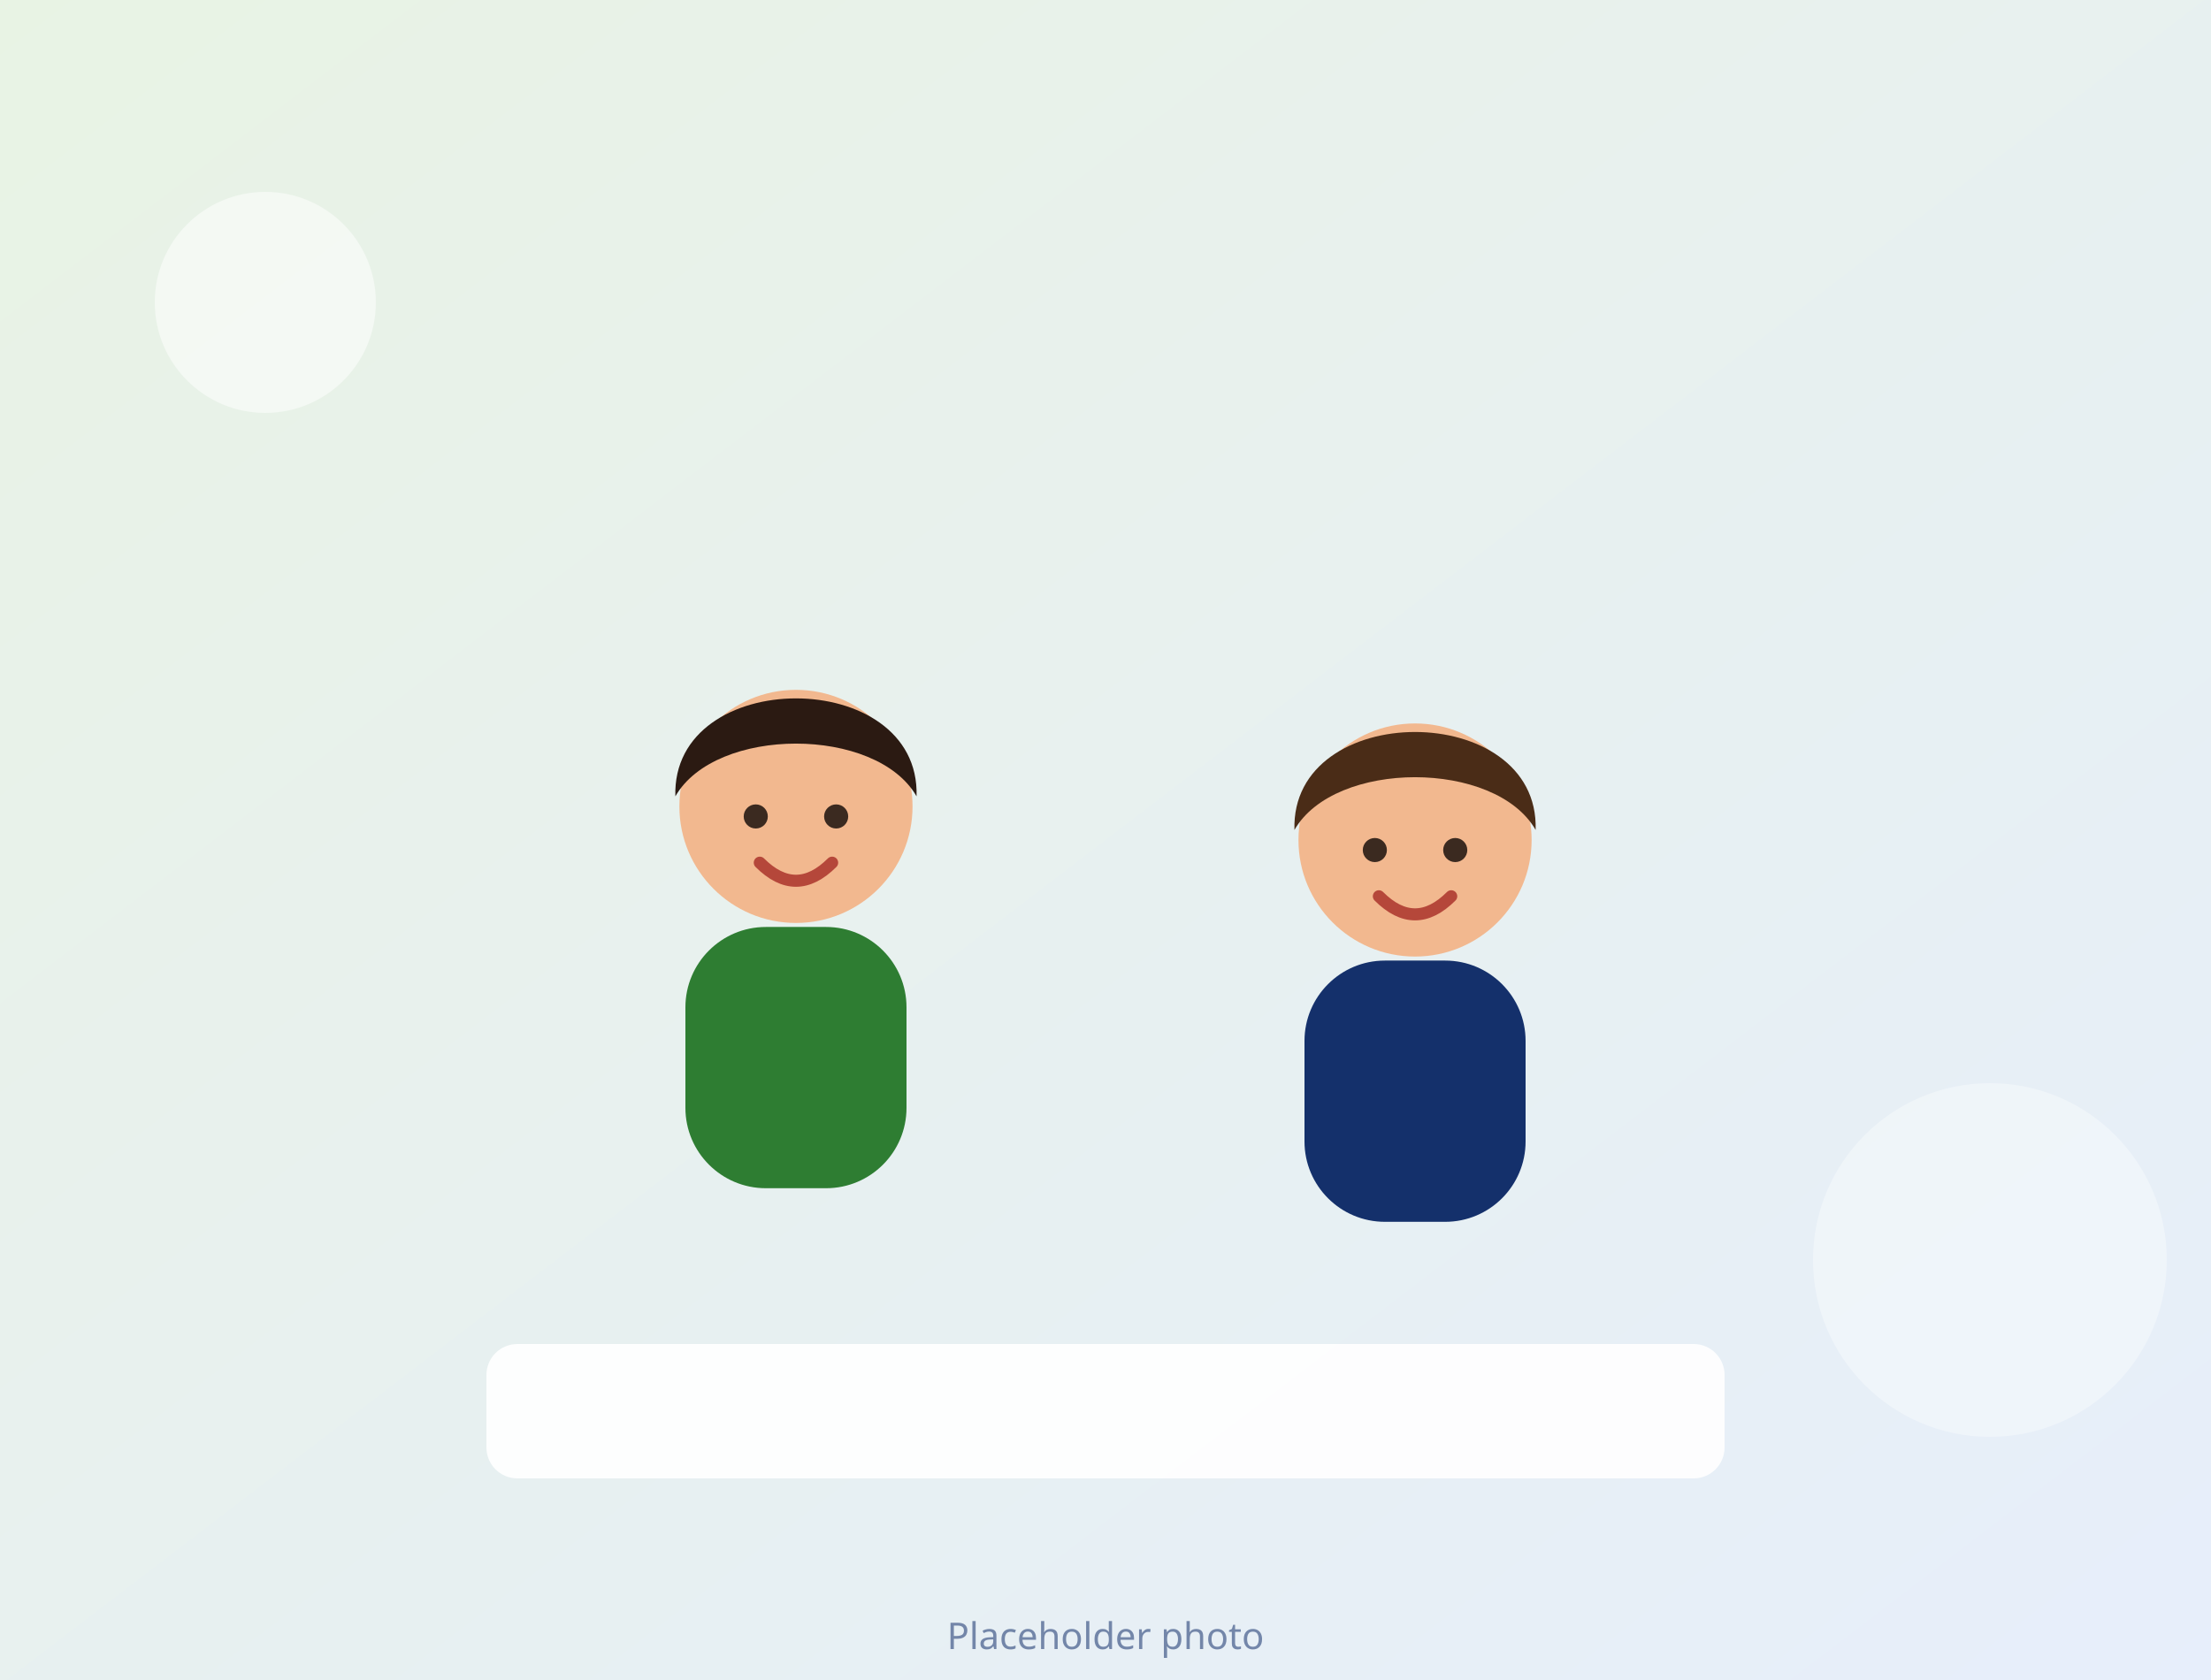
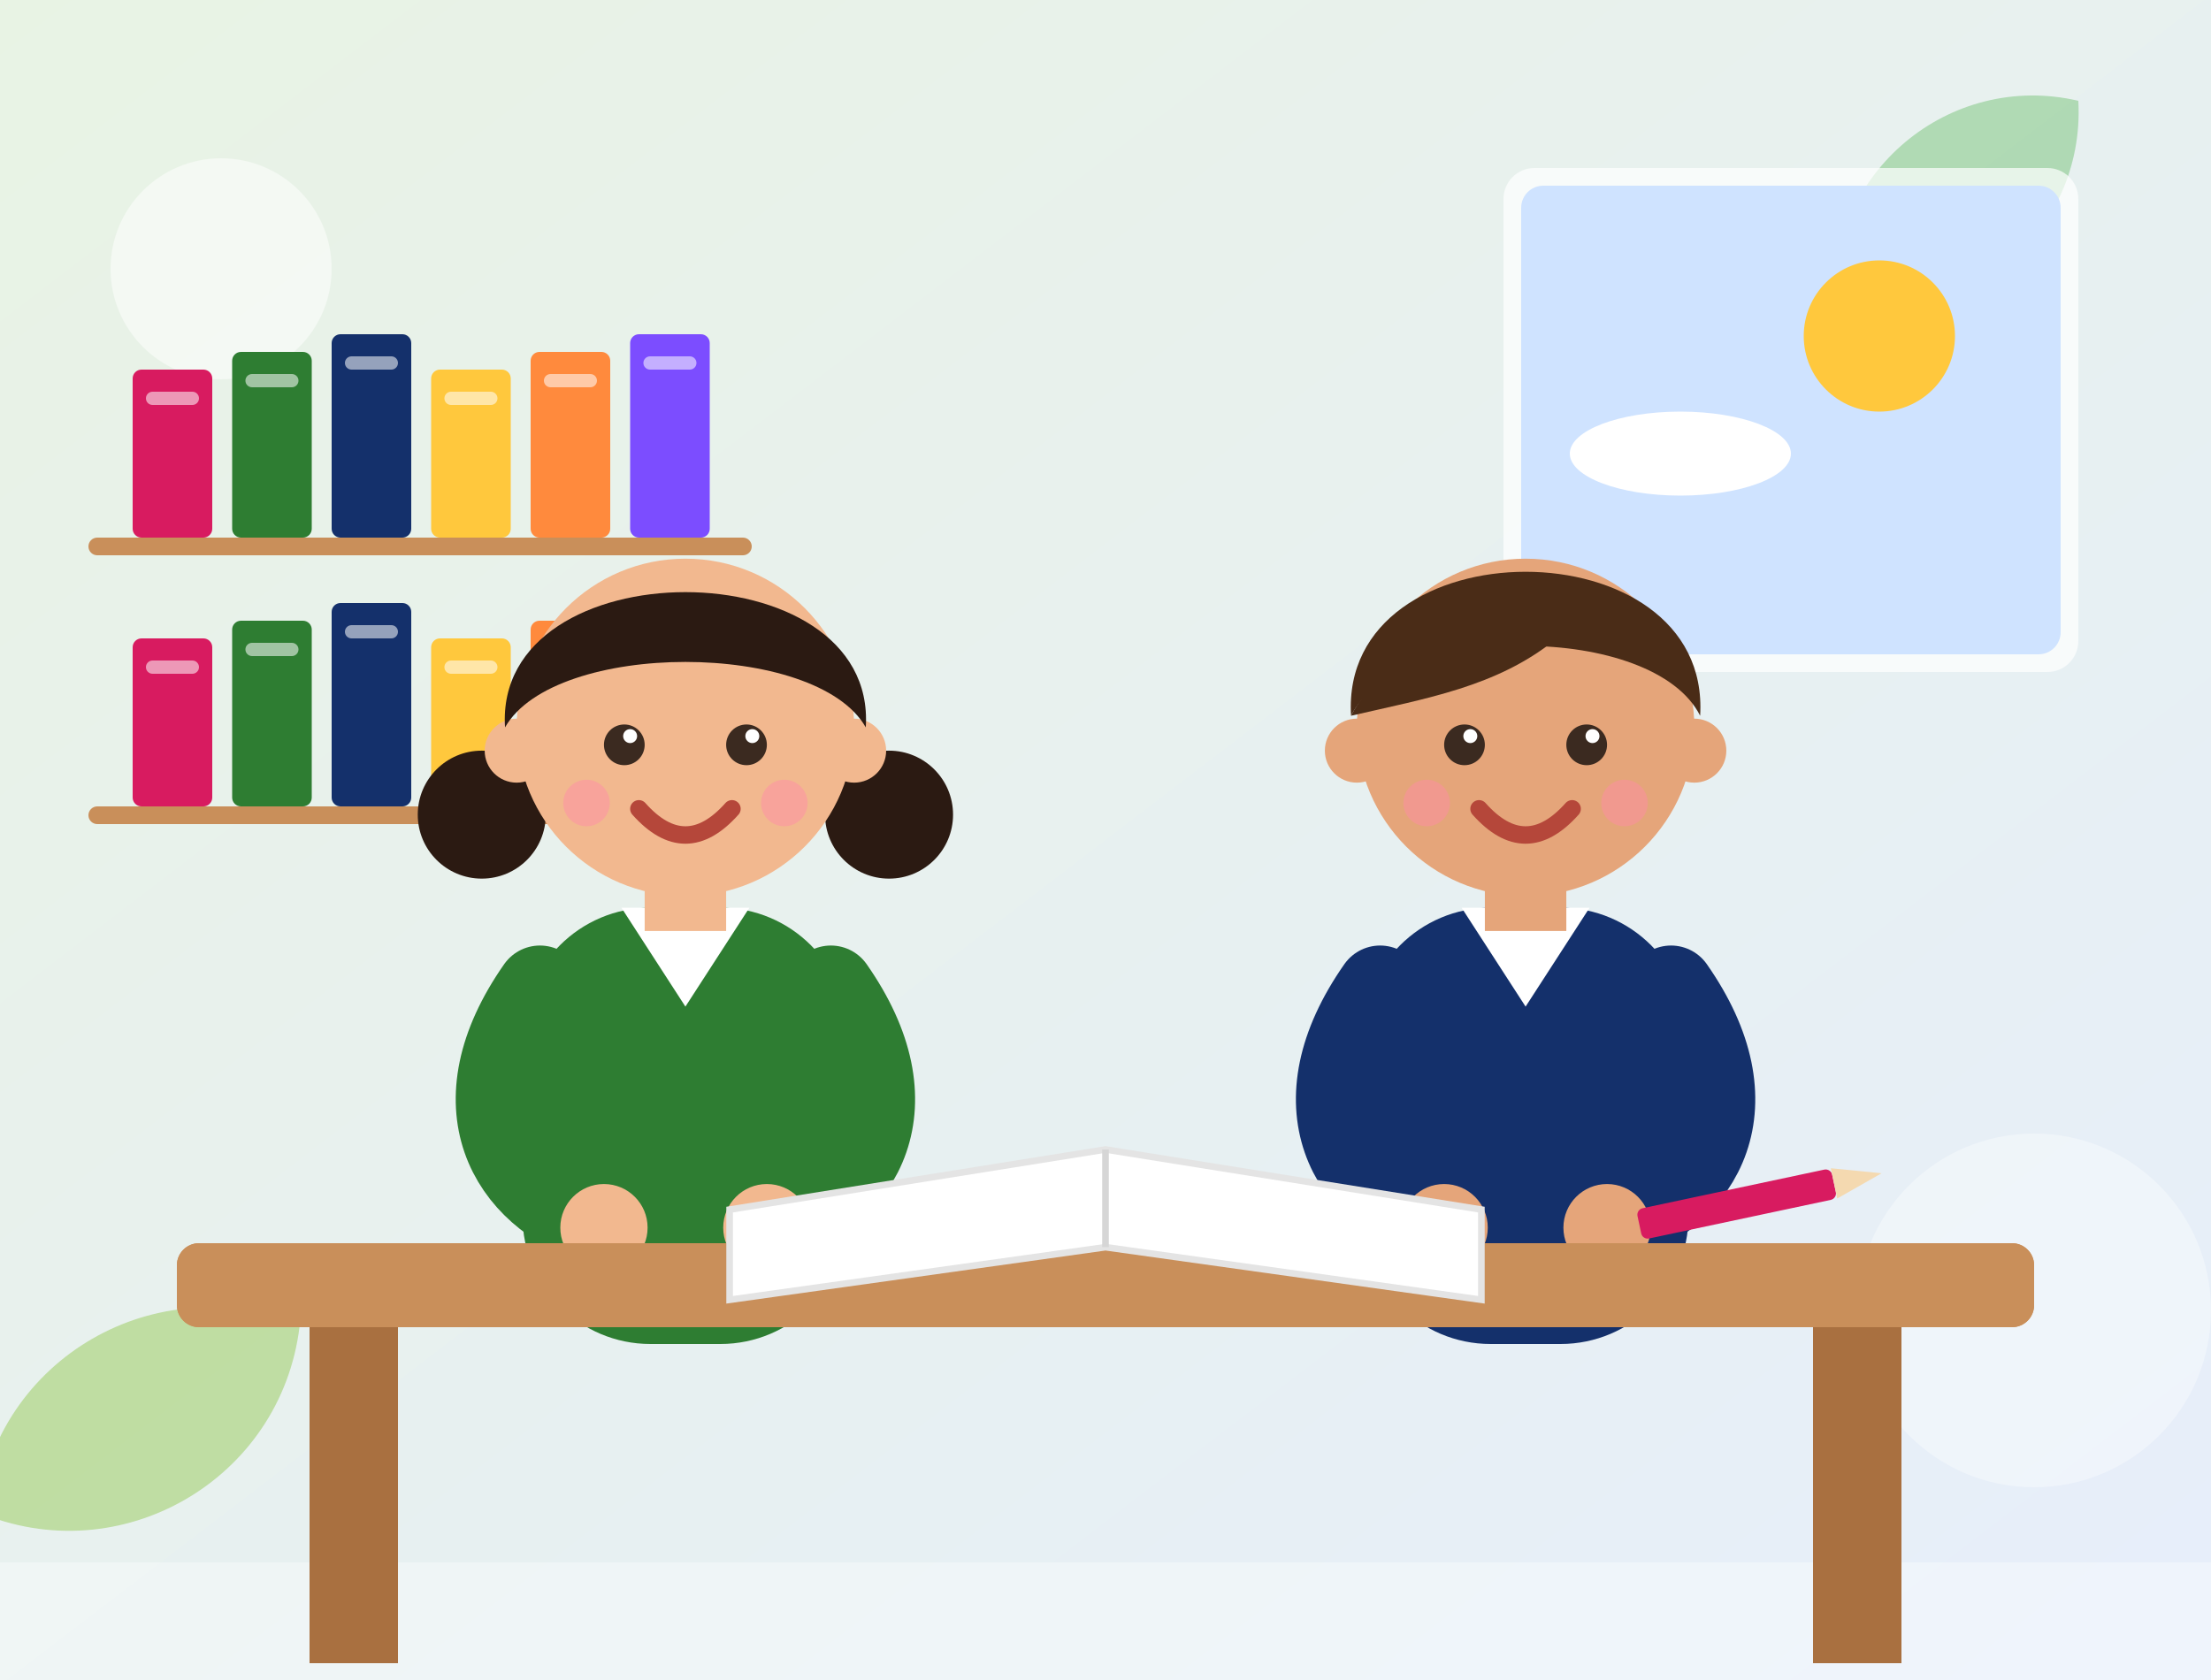
- <svg xmlns="http://www.w3.org/2000/svg" viewBox="0 0 1000 760" width="1000" height="760" role="img" aria-label="Study Point students (placeholder)">
+ <svg xmlns="http://www.w3.org/2000/svg" viewBox="0 0 1000 760" width="1000" height="760" role="img" aria-label="Study Point students in the classroom">
  <defs>
    <linearGradient id="g" x1="0" y1="0" x2="1" y2="1">
      <stop offset="0" stop-color="#e8f3e4" />
      <stop offset="1" stop-color="#e7eefb" />
    </linearGradient>
  </defs>
  <rect width="1000" height="760" fill="url(#g)" />
-   <circle cx="120" cy="136.8" r="50" fill="#fff" opacity=".5" />
-   <circle cx="900" cy="570" r="80" fill="#fff" opacity=".35" />
-   <g transform="translate(360 364.8) scale(0.9090909)">
-     <rect x="-55" y="60" width="110" height="130" rx="40" fill="#2e7d32" />
+   <circle cx="100" cy="121.6" r="50" fill="#fff" opacity=".5" />
+   <circle cx="920" cy="592.8" r="80" fill="#fff" opacity=".35" />
+   <path transform="translate(-10 684) rotate(-30) scale(1.4)" d="M0 0C30-40 90-40 120 0C90 40 30 40 0 0Z" fill="#9ccc65" opacity=".55" />
+   <path transform="translate(940 45.6) rotate(140) scale(1.2)" d="M0 0C30-40 90-40 120 0C90 40 30 40 0 0Z" fill="#81c784" opacity=".55" />
+   <rect y="706.8" width="1000" height="53.2" fill="#fff" opacity=".35" />
+   <rect x="40" y="243.2" width="300" height="8" rx="4" fill="#c98f5a" />
+   <rect x="60" y="167.2" width="36" height="76" rx="4" fill="#d81b60" />
+   <rect x="66" y="177.2" width="24" height="6" rx="3" fill="#fff" opacity=".55" />
+   <rect x="105" y="159.2" width="36" height="84" rx="4" fill="#2e7d32" />
+   <rect x="111" y="169.2" width="24" height="6" rx="3" fill="#fff" opacity=".55" />
+   <rect x="150" y="151.2" width="36" height="92" rx="4" fill="#14306b" />
+   <rect x="156" y="161.2" width="24" height="6" rx="3" fill="#fff" opacity=".55" />
+   <rect x="195" y="167.2" width="36" height="76" rx="4" fill="#ffc83d" />
+   <rect x="201" y="177.2" width="24" height="6" rx="3" fill="#fff" opacity=".55" />
+   <rect x="240" y="159.2" width="36" height="84" rx="4" fill="#ff8a3d" />
+   <rect x="246" y="169.2" width="24" height="6" rx="3" fill="#fff" opacity=".55" />
+   <rect x="285" y="151.2" width="36" height="92" rx="4" fill="#7c4dff" />
+   <rect x="291" y="161.2" width="24" height="6" rx="3" fill="#fff" opacity=".55" />
+   <rect x="40" y="364.8" width="300" height="8" rx="4" fill="#c98f5a" />
+   <rect x="60" y="288.8" width="36" height="76" rx="4" fill="#d81b60" />
+   <rect x="66" y="298.8" width="24" height="6" rx="3" fill="#fff" opacity=".55" />
+   <rect x="105" y="280.8" width="36" height="84" rx="4" fill="#2e7d32" />
+   <rect x="111" y="290.8" width="24" height="6" rx="3" fill="#fff" opacity=".55" />
+   <rect x="150" y="272.8" width="36" height="92" rx="4" fill="#14306b" />
+   <rect x="156" y="282.8" width="24" height="6" rx="3" fill="#fff" opacity=".55" />
+   <rect x="195" y="288.8" width="36" height="76" rx="4" fill="#ffc83d" />
+   <rect x="201" y="298.8" width="24" height="6" rx="3" fill="#fff" opacity=".55" />
+   <rect x="240" y="280.8" width="36" height="84" rx="4" fill="#ff8a3d" />
+   <rect x="246" y="290.8" width="24" height="6" rx="3" fill="#fff" opacity=".55" />
+   <rect x="285" y="272.8" width="36" height="92" rx="4" fill="#7c4dff" />
+   <rect x="291" y="282.8" width="24" height="6" rx="3" fill="#fff" opacity=".55" />
+   <g transform="translate(680 76)">
+     <rect width="260" height="228" rx="14" fill="#fff" opacity=".7" />
+     <rect x="8" y="8" width="244" height="212" rx="10" fill="#cfe3ff" />
+     <circle cx="170" cy="76" r="34.2" fill="#ffc83d" />
+     <ellipse cx="80" cy="129.2" rx="50" ry="19" fill="#fff" />
+   </g>
+   <rect x="80" y="562.4" width="840" height="38" rx="10" fill="#c98f5a" />
+   <rect x="140" y="600.4" width="40" height="152" fill="#a97040" />
+   <rect x="820" y="600.4" width="40" height="152" fill="#a97040" />
+   <g transform="translate(310 329.0526) scale(1.315789)">
+     <circle cx="-70" cy="30" r="22" fill="#2b1a12" />
+     <circle cx="70" cy="30" r="22" fill="#2b1a12" />
+     <rect x="-56" y="62" width="112" height="150" rx="44" fill="#2e7d32" />
+     <path d="M-22 62L0 96L22 62Z" fill="#fff" />
+     <path d="M-50 90C-78 130-60 160-30 170" stroke="#2e7d32" stroke-width="30" stroke-linecap="round" fill="none" />
+     <path d="M50 90C78 130 60 160 30 170" stroke="#2e7d32" stroke-width="30" stroke-linecap="round" fill="none" />
+     <circle cx="-28" cy="172" r="15" fill="#f2b88f" />
+     <circle cx="28" cy="172" r="15" fill="#f2b88f" />
+     <rect x="-14" y="48" width="28" height="22" fill="#f2b88f" />
+     <circle cx="-58" cy="8" r="11" fill="#f2b88f" />
+     <circle cx="58" cy="8" r="11" fill="#f2b88f" />
    <circle cx="0" cy="0" r="58" fill="#f2b88f" />
-     <path d="M-60 -5 C-62 -70 62 -70 60 -5 C40 -40 -40 -40 -60 -5Z" fill="#2b1a12" />
-     <circle cx="-20" cy="5" r="6" fill="#3b2a20" />
-     <circle cx="20" cy="5" r="6" fill="#3b2a20" />
-     <path d="M-18 28 Q0 46 18 28" stroke="#b5473a" stroke-width="6" fill="none" stroke-linecap="round" />
+     <path d="M-62 0C-66-62 66-62 62 0C45-30-45-30-62 0Z" fill="#2b1a12" />
+     <circle cx="-21" cy="6" r="7" fill="#3b2a20" />
+     <circle cx="21" cy="6" r="7" fill="#3b2a20" />
+     <circle cx="-19" cy="3" r="2.4" fill="#fff" />
+     <circle cx="23" cy="3" r="2.4" fill="#fff" />
+     <circle cx="-34" cy="26" r="8" fill="#ff8aa8" opacity=".45" />
+     <circle cx="34" cy="26" r="8" fill="#ff8aa8" opacity=".45" />
+     <path d="M-16 28Q0 46 16 28" stroke="#b5473a" stroke-width="6" fill="none" stroke-linecap="round" />
  </g>
-   <g transform="translate(640 380) scale(0.9090909)">
-     <rect x="-55" y="60" width="110" height="130" rx="40" fill="#14306b" />
-     <circle cx="0" cy="0" r="58" fill="#f2b88f" />
-     <path d="M-60 -5 C-62 -70 62 -70 60 -5 C40 -40 -40 -40 -60 -5Z" fill="#4a2c17" />
-     <circle cx="-20" cy="5" r="6" fill="#3b2a20" />
-     <circle cx="20" cy="5" r="6" fill="#3b2a20" />
-     <path d="M-18 28 Q0 46 18 28" stroke="#b5473a" stroke-width="6" fill="none" stroke-linecap="round" />
+   <g transform="translate(690 329.0526) scale(1.315789)">
+     <rect x="-56" y="62" width="112" height="150" rx="44" fill="#14306b" />
+     <path d="M-22 62L0 96L22 62Z" fill="#fff" />
+     <path d="M-50 90C-78 130-60 160-30 170" stroke="#14306b" stroke-width="30" stroke-linecap="round" fill="none" />
+     <path d="M50 90C78 130 60 160 30 170" stroke="#14306b" stroke-width="30" stroke-linecap="round" fill="none" />
+     <circle cx="-28" cy="172" r="15" fill="#e5a57a" />
+     <circle cx="28" cy="172" r="15" fill="#e5a57a" />
+     <rect x="-14" y="48" width="28" height="22" fill="#e5a57a" />
+     <circle cx="-58" cy="8" r="11" fill="#e5a57a" />
+     <circle cx="58" cy="8" r="11" fill="#e5a57a" />
+     <circle cx="0" cy="0" r="58" fill="#e5a57a" />
+     <path d="M-60 -4C-64-70 64-70 60-4C44-36-44-36-60-4Z" fill="#4a2c17" />
+     <path d="M-60 -4C-50-24-20-34 10-30C-10-14-34-10-60-4Z" fill="#4a2c17" />
+     <circle cx="-21" cy="6" r="7" fill="#3b2a20" />
+     <circle cx="21" cy="6" r="7" fill="#3b2a20" />
+     <circle cx="-19" cy="3" r="2.4" fill="#fff" />
+     <circle cx="23" cy="3" r="2.4" fill="#fff" />
+     <circle cx="-34" cy="26" r="8" fill="#ff8aa8" opacity=".45" />
+     <circle cx="34" cy="26" r="8" fill="#ff8aa8" opacity=".45" />
+     <path d="M-16 28Q0 46 16 28" stroke="#b5473a" stroke-width="6" fill="none" stroke-linecap="round" />
  </g>
-   <rect x="220" y="608" width="560" height="60.8" rx="14" fill="#fff" opacity=".9" />
-   <text x="500" y="746" text-anchor="middle" font-family="sans-serif" font-size="16.667" fill="#14306b" opacity=".55">Placeholder photo</text>
+   <rect x="80" y="562.4" width="840" height="38" rx="10" fill="#c98f5a" />
+   <rect x="140" y="600.4" width="40" height="152" fill="#a97040" />
+   <rect x="820" y="600.4" width="40" height="152" fill="#a97040" />
+   <path d="M330 547.2L500 520L670 547.2L670 588L500 564.2L330 588Z" fill="#fff" stroke="#e4e4e4" stroke-width="3" />
+   <path d="M500 520V564.2" stroke="#d6d6d6" stroke-width="3" />
+   <g transform="translate(740 547.2) rotate(-12)">
+     <rect width="90" height="14" rx="3" fill="#d81b60" />
+     <path d="M90 0L112 7L90 14Z" fill="#f4d9b0" />
+   </g>
</svg>
